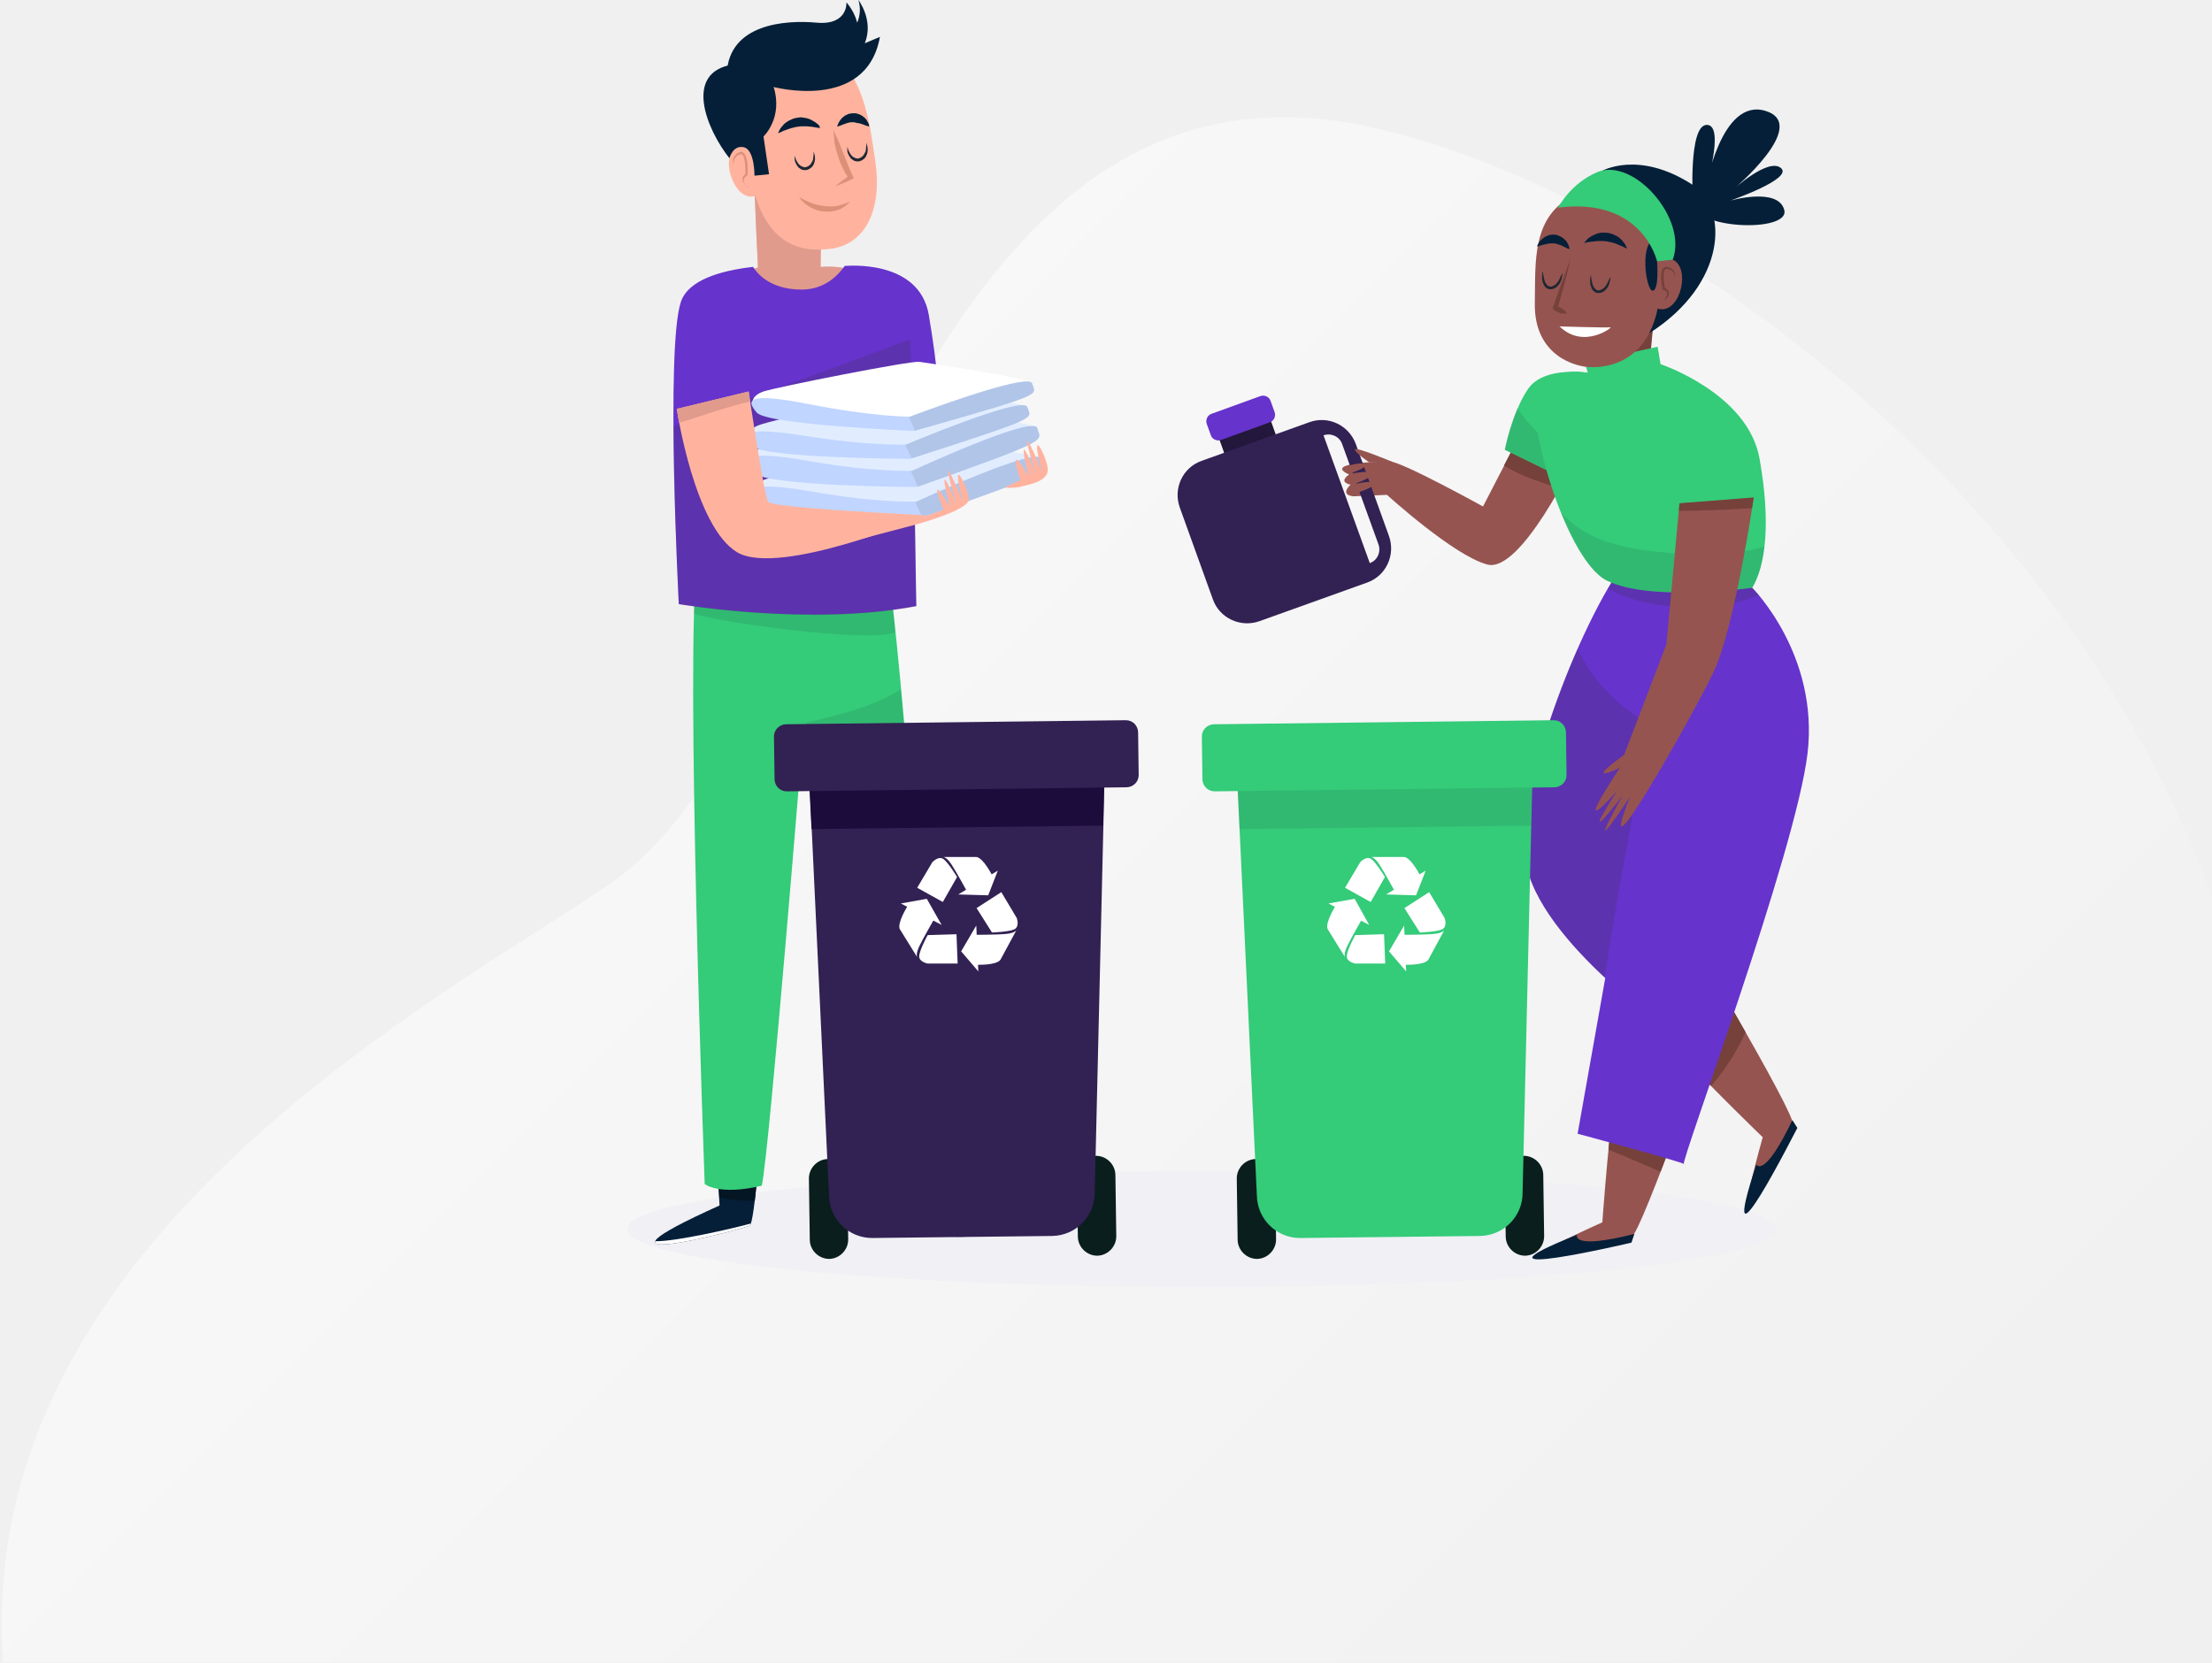
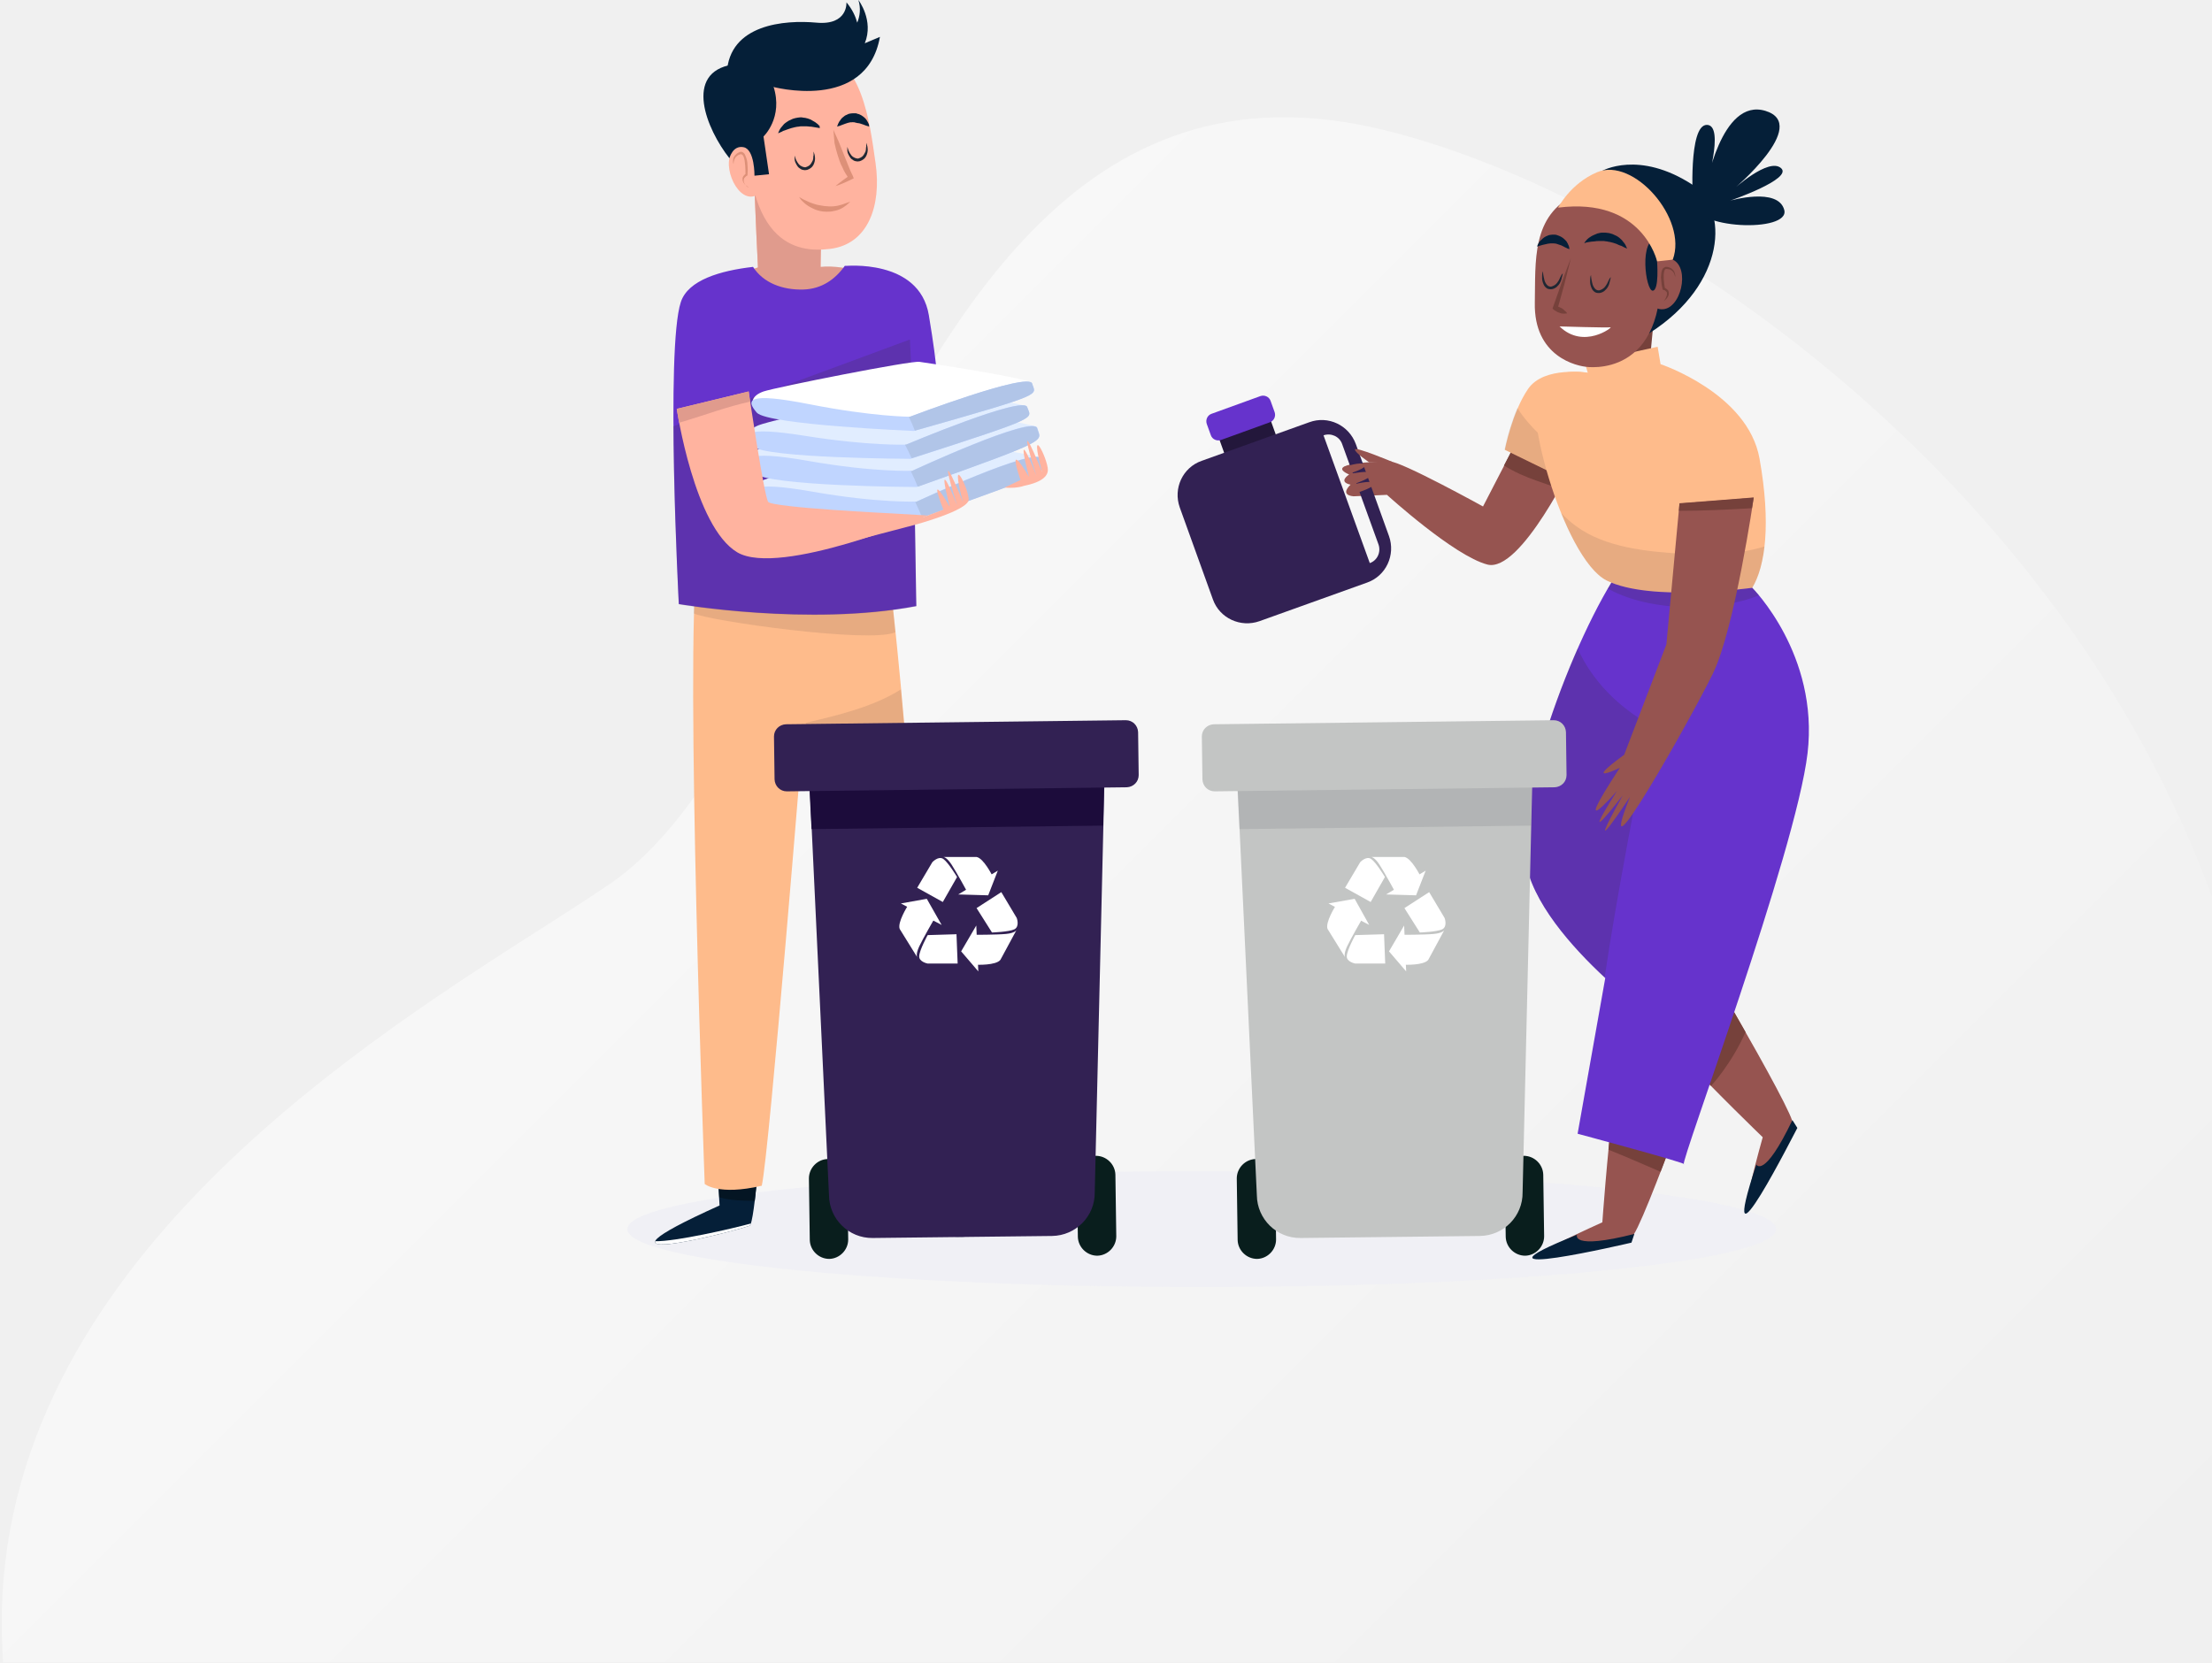
<svg xmlns="http://www.w3.org/2000/svg" width="878" height="660" viewBox="0 0 878 660" fill="none">
  <path opacity="0.5" fill-rule="evenodd" clip-rule="evenodd" d="M868.075 660H1.269C-9.706 512.198 136.012 419.063 215.18 368.462C225.465 361.889 234.626 356.033 242.175 350.869C275.263 328.232 299.799 278.801 325.894 226.228C373.97 129.372 427.337 21.855 549.226 51.591C656.389 77.802 817.447 189.332 878 356.181V633.297C874.996 642.129 871.691 651.031 868.075 660Z" fill="url(#paint0_linear)" />
  <path d="M477 465C351.079 465 249 475.297 249 488C249 500.703 351.079 511 477 511C602.921 511 705 500.703 705 488C705 475.297 602.921 465 477 465Z" fill="#F0F0F5" />
  <path d="M683.38 398.817C683.38 398.817 651.032 491.056 647.566 491.056C644.1 491.056 574.782 512.963 636.013 485.291C636.013 485.291 642.945 384.981 653.343 380.369C663.74 375.758 683.38 398.817 683.38 398.817Z" fill="#965450" />
  <path d="M659.119 465.229C669.632 437.903 683.381 398.817 683.381 398.817C683.381 398.817 663.74 375.758 653.343 380.369C646.642 383.367 641.328 426.489 638.439 456.466C645.371 459.234 652.187 462.231 659.119 465.229Z" fill="#76413B" />
  <path d="M625.962 490.249C625.962 490.249 623.305 496.36 648.721 489.903L647.566 493.362C647.566 493.362 575.938 510.196 625.962 490.249Z" fill="#051F38" />
  <path d="M663.74 359.731C663.74 359.731 713.764 443.784 711.569 446.436C709.374 449.087 681.647 516.191 699.669 451.509C699.669 451.509 627.117 381.753 630.236 370.8C633.471 359.962 663.74 359.731 663.74 359.731Z" fill="#965450" />
  <path d="M697.128 462.347C697.128 462.347 700.132 468.342 711.454 444.706L713.418 447.819C713.302 447.819 680.261 513.539 697.128 462.347Z" fill="#051F38" />
  <path d="M692.854 409.771C679.452 386.134 663.74 359.731 663.74 359.731C663.74 359.731 633.471 359.962 630.236 370.8C628.157 377.833 657.964 409.655 679.106 431.101C679.221 431.216 687.424 422.108 692.854 409.771Z" fill="#76413B" />
  <path d="M695.51 233.364C695.51 233.364 664.894 199.351 646.987 220.681C629.08 242.011 601.353 312.343 605.396 341.168C607.823 358.117 624.112 376.219 637.167 388.325L626.192 450.125C626.192 450.125 671.248 462.231 668.36 462.231C666.627 462.231 712.839 338.286 717.46 299.084C722.082 259.883 695.51 233.364 695.51 233.364Z" fill="#6633CC" />
  <path opacity="0.2" d="M672.059 240.974C680.608 240.858 689.966 239.705 698.168 236.362C696.551 234.402 695.511 233.364 695.511 233.364C695.511 233.364 664.896 199.351 646.989 220.681C644.216 224.025 641.212 228.406 638.208 233.71C648.26 239.244 660.968 241.204 672.059 240.974Z" fill="#352C38" />
  <path opacity="0.2" d="M626.193 257.461C613.485 286.401 602.741 322.374 605.398 341.053C607.708 357.886 623.883 375.873 636.937 387.979C641.559 356.618 649.992 313.035 655.076 287.9C642.483 280.752 632.085 270.49 626.193 257.461Z" fill="#352C38" />
  <path d="M607.131 165.337L588.646 201.08C588.646 201.08 556.298 183.209 551.676 183.209C547.055 183.209 525.105 183.785 535.502 188.397C535.502 188.397 530.881 191.279 536.08 192.432C536.08 192.432 531.459 196.468 537.235 197.044L550.521 196.468C550.521 196.468 577.093 220.681 590.379 224.139C603.665 227.598 625.038 182.632 625.038 182.632L607.131 165.337Z" fill="#965450" />
  <path d="M610.135 190.934C613.023 191.972 616.027 193.01 619.031 194.047C622.728 187.591 625.038 182.517 625.038 182.517L607.131 165.223L596.964 184.823C601.008 187.36 605.514 189.32 610.135 190.934Z" fill="#76413B" />
-   <path d="M630.236 148.043C630.236 148.043 612.907 145.161 606.552 154.385C600.198 163.608 597.31 178.597 597.31 178.597L622.149 190.704L630.236 148.043Z" fill="#34CB79" />
+   <path d="M630.236 148.043C630.236 148.043 612.907 145.161 606.552 154.385C600.198 163.608 597.31 178.597 597.31 178.597L622.149 190.704L630.236 148.043Z" fill="#FEBB8B" />
  <path opacity="0.1" d="M620.648 180.673C614.294 175.715 607.015 169.489 602.279 161.994C598.813 170.065 597.195 178.482 597.195 178.482L622.034 190.588L623.536 182.748C622.612 182.172 621.572 181.48 620.648 180.673Z" fill="#161826" />
  <path d="M508.699 178.943C509.392 180.788 508.353 182.863 506.504 183.555L492.872 188.513C491.023 189.205 488.944 188.167 488.25 186.322L482.821 171.218C482.127 169.373 483.167 167.298 485.016 166.606L498.648 161.648C500.497 160.957 502.576 161.994 503.269 163.839L508.699 178.943Z" fill="#23173B" />
  <path d="M519.674 167.644L476.928 182.979C469.419 185.63 465.607 193.932 468.264 201.426L481.434 237.976C484.091 245.47 492.409 249.275 499.919 246.623L542.665 231.289C550.174 228.637 553.987 220.335 551.33 212.841L538.159 176.291C535.387 168.797 527.184 164.877 519.674 167.644ZM547.171 216.185C548.21 219.182 546.708 222.526 543.705 223.564L525.335 172.832C528.339 171.795 531.69 173.294 532.729 176.291L547.171 216.185Z" fill="#322153" />
  <path d="M505.926 163.608C506.504 165.223 505.695 167.067 504.078 167.644L484.669 174.677C483.051 175.254 481.203 174.447 480.625 172.832L479.008 168.336C478.43 166.722 479.239 164.877 480.856 164.3L500.265 157.267C501.883 156.691 503.731 157.498 504.309 159.112L505.926 163.608Z" fill="#6633CC" />
  <path d="M533.191 185.515C533.191 185.515 540.47 182.979 541.741 184.477C542.896 185.861 535.618 187.936 535.964 188.052C536.195 188.167 543.82 186.438 544.513 188.052C545.207 189.666 536.426 192.548 536.426 192.548C536.426 192.548 544.744 190.242 545.322 191.972C545.9 193.701 536.657 196.238 536.657 196.238L536.195 192.433L535.618 188.052L533.191 185.515Z" fill="#965450" />
  <path d="M543.474 183.555C543.474 183.555 537.813 179.75 537.813 178.482C537.697 177.098 552.832 183.44 552.832 183.44L543.474 183.555Z" fill="#965450" />
  <path d="M655.075 145.161C653.92 147.236 659.581 98.926 659.581 98.926L633.356 116.567C633.356 116.567 635.666 147.467 632.778 147.582C631.623 147.582 627.117 149.312 622.149 151.156C623.305 156.921 625.615 158.189 627.579 163.724C642.252 163.609 658.195 163.263 667.206 149.888C662.007 148.159 656.577 142.278 655.075 145.161Z" fill="#76413B" />
-   <path d="M630.236 148.043L629.081 144.008L657.964 137.666L659.119 144.584C659.119 144.584 693.778 156.114 698.399 182.056C703.02 207.998 700.71 224.717 695.511 233.364C695.511 233.364 655.075 239.129 637.746 230.482C620.416 221.834 602.509 157.267 611.752 151.502C620.994 145.737 630.236 148.043 630.236 148.043Z" fill="#34CB79" />
+   <path d="M630.236 148.043L629.081 144.008L657.964 137.666L659.119 144.584C659.119 144.584 693.778 156.114 698.399 182.056C703.02 207.998 700.71 224.717 695.511 233.364C695.511 233.364 655.075 239.129 637.746 230.482C620.416 221.834 602.509 157.267 611.752 151.502C620.994 145.737 630.236 148.043 630.236 148.043Z" fill="#FEBB8B" />
  <path opacity="0.1" d="M668.015 219.874C654.151 219.067 637.168 217.453 625.615 208.921C623.42 207.307 621.456 205.577 619.608 203.617C624.807 216.415 631.276 227.253 637.746 230.482C655.076 239.129 695.511 233.364 695.511 233.364C697.822 229.559 699.555 224.14 700.363 216.992C689.966 220.105 679.106 220.566 668.015 219.874Z" fill="#161826" />
  <path d="M666.628 199.927L696.088 197.621C696.088 197.621 688.579 249.505 679.914 267.377C671.25 285.248 631.392 355.58 646.988 316.378C646.988 316.378 626.771 346.933 644.1 315.802C644.1 315.802 625.038 340.591 641.789 314.073C641.789 314.073 622.149 336.556 642.945 304.849C642.945 304.849 627.348 312.343 644.678 299.66L661.43 255.847L666.628 199.927Z" fill="#965450" />
  <path d="M695.395 201.772C695.858 199.12 696.089 197.506 696.089 197.506L666.628 199.812L666.397 202.81C675.986 202.81 685.691 202.349 695.395 201.772Z" fill="#76413B" />
  <path d="M635.782 67.911C635.782 67.911 650.455 59.379 671.943 73.445C686.153 82.784 685.46 112.647 654.729 132.247C618.222 155.538 635.782 67.911 635.782 67.911Z" fill="#051F38" />
  <path d="M656.116 83.822C656.116 83.822 639.595 71.024 625.5 77.25C607.709 85.321 609.557 104.114 609.21 120.141C608.748 141.471 625.616 145.507 630.699 145.737C638.208 146.198 668.824 144.354 656.116 83.822Z" fill="#965450" />
  <path d="M657.733 103.769C657.733 103.769 658.426 100.54 663.972 103.077C671.019 106.42 667.207 123.254 659.35 122.793C651.379 122.447 657.733 103.769 657.733 103.769Z" fill="#965450" />
  <path d="M657.732 103.769C657.732 103.769 658.657 115.298 655.999 115.414C653.227 115.529 650.338 94.545 657.963 94.545C665.588 94.775 657.732 103.769 657.732 103.769Z" fill="#051F38" />
-   <path d="M657.733 103.769C657.733 103.769 652.072 78.172 618.453 82.438C618.453 82.438 623.305 72.869 633.934 68.372C648.375 62.261 669.979 86.82 663.971 103.077C663.971 103.077 661.199 103.423 657.733 103.769Z" fill="#34CB79" />
+   <path d="M657.733 103.769C657.733 103.769 652.072 78.172 618.453 82.438C618.453 82.438 623.305 72.869 633.934 68.372C648.375 62.261 669.979 86.82 663.971 103.077C663.971 103.077 661.199 103.423 657.733 103.769Z" fill="#FEBB8B" />
  <path d="M671.943 80.132C671.943 80.132 670.094 49.578 677.488 49.578C684.882 49.578 676.91 75.29 676.91 75.29C676.91 75.29 683.034 38.51 700.825 44.044C718.617 49.578 687.886 75.29 687.886 75.29C687.886 75.29 701.98 62.377 706.948 66.758C711.8 71.024 686.73 79.671 686.73 79.671C686.73 79.671 705.793 74.137 708.219 83.361C710.645 92.469 671.365 91.201 671.943 80.132Z" fill="#051F38" />
  <path d="M610.134 97.889C610.134 97.889 610.134 97.658 610.365 97.197C610.596 96.736 610.827 96.159 611.405 95.583C611.983 95.006 612.676 94.315 613.6 93.853C613.831 93.738 614.062 93.623 614.409 93.507C614.64 93.392 614.987 93.277 615.218 93.277C615.564 93.277 615.795 93.162 616.142 93.162H617.066C617.644 93.162 618.221 93.392 618.799 93.623C619.377 93.853 619.839 94.084 620.301 94.43C620.763 94.776 621.11 95.122 621.456 95.468C621.803 95.814 622.034 96.159 622.149 96.505C622.265 96.621 622.38 96.851 622.38 96.966C622.496 97.082 622.496 97.312 622.611 97.428C622.727 97.774 622.843 98.004 622.843 98.235C622.958 98.696 622.958 98.927 622.958 98.927C622.958 98.927 622.727 98.811 622.265 98.696C622.034 98.581 621.803 98.465 621.572 98.35C621.341 98.235 620.994 98.12 620.647 97.889C620.301 97.774 620.07 97.543 619.723 97.428C619.377 97.312 619.03 97.197 618.683 97.082C618.337 96.966 617.99 96.851 617.644 96.736C617.297 96.736 616.951 96.621 616.604 96.621H616.142C616.026 96.621 615.795 96.621 615.564 96.621C615.218 96.621 614.871 96.736 614.524 96.736C614.178 96.851 613.831 96.851 613.485 96.966C613.138 97.082 612.791 97.082 612.445 97.197C611.752 97.428 611.174 97.543 610.827 97.658C610.481 97.889 610.134 97.889 610.134 97.889Z" fill="#051F38" />
  <path d="M619.03 129.595C619.03 129.595 637.977 130.172 639.247 129.941C640.403 129.711 628.619 138.935 619.03 129.595Z" fill="white" />
  <path d="M620.301 108.496C620.301 108.496 620.301 108.726 620.185 109.188C620.07 109.649 619.954 110.225 619.723 111.032C619.608 111.378 619.492 111.839 619.261 112.185C619.145 112.416 619.03 112.647 618.914 112.762C618.799 112.992 618.568 113.223 618.452 113.338C618.106 113.684 617.759 114.145 617.181 114.376C617.066 114.491 616.95 114.491 616.719 114.607L616.373 114.722C616.142 114.837 615.795 114.837 615.449 114.837C614.871 114.837 614.178 114.722 613.716 114.261C613.253 113.915 612.907 113.454 612.676 112.877C612.445 112.416 612.329 111.955 612.214 111.494C612.098 111.032 612.098 110.571 612.098 110.225C612.098 109.418 612.098 108.842 612.214 108.381C612.329 107.919 612.445 107.689 612.445 107.689C612.445 107.689 612.445 108.726 612.791 110.225C612.907 110.917 613.138 111.839 613.6 112.531C613.831 112.877 614.062 113.223 614.409 113.454C614.755 113.684 615.102 113.8 615.449 113.8C615.68 113.8 615.795 113.8 616.026 113.684L616.373 113.569C616.373 113.569 616.488 113.454 616.604 113.454C616.95 113.338 617.297 112.992 617.644 112.762C617.99 112.416 618.221 112.07 618.452 111.724C618.683 111.378 618.914 111.032 619.03 110.686C619.377 109.995 619.608 109.418 619.839 109.072C620.185 108.726 620.301 108.496 620.301 108.496Z" fill="#1F2733" />
  <path d="M639.363 109.995C639.363 109.995 639.363 110.225 639.248 110.686C639.132 111.148 639.017 111.724 638.786 112.531C638.67 112.877 638.555 113.338 638.323 113.684C638.208 113.915 638.092 114.145 637.977 114.261C637.861 114.491 637.63 114.722 637.515 114.837C637.168 115.183 636.822 115.644 636.244 115.875C636.128 115.99 636.013 115.99 635.782 116.106L635.435 116.221C635.204 116.336 634.858 116.336 634.511 116.336C633.933 116.336 633.24 116.221 632.778 115.76C632.316 115.414 631.969 114.953 631.738 114.376C631.507 113.915 631.392 113.454 631.276 112.992C631.161 112.531 631.161 112.07 631.161 111.724C631.161 110.917 631.161 110.341 631.276 109.879C631.392 109.418 631.507 109.188 631.507 109.188C631.507 109.188 631.507 110.225 631.854 111.724C631.969 112.416 632.2 113.338 632.663 114.03C632.894 114.376 633.125 114.722 633.471 114.953C633.818 115.183 634.164 115.298 634.511 115.298C634.742 115.298 634.858 115.298 635.089 115.183L635.435 115.068C635.435 115.068 635.551 114.953 635.666 114.953C636.013 114.837 636.359 114.491 636.706 114.261C637.053 113.915 637.284 113.569 637.515 113.223C637.746 112.877 637.977 112.531 638.092 112.185C638.439 111.494 638.67 110.917 638.901 110.571C639.248 110.225 639.363 109.995 639.363 109.995Z" fill="#1F2733" />
  <path d="M660.39 119.565C660.736 119.103 660.967 118.757 661.198 118.296C661.429 117.835 661.545 117.374 661.66 116.913C661.66 116.682 661.66 116.451 661.66 116.221C661.66 116.106 661.545 115.99 661.545 115.99C661.545 115.875 661.429 115.76 661.314 115.76C661.198 115.644 661.198 115.644 661.083 115.529L660.852 115.298C660.736 115.183 660.621 115.183 660.505 115.183L660.159 115.068L659.927 114.953V114.722C659.581 113.454 659.465 112.301 659.35 111.032C659.234 110.456 659.234 109.764 659.35 109.188C659.35 108.496 659.465 107.919 659.696 107.228C659.812 106.882 660.043 106.536 660.39 106.305C660.736 106.075 661.198 105.844 661.545 105.959C662.007 105.959 662.238 106.075 662.585 106.19C662.931 106.305 663.278 106.421 663.509 106.651C663.74 106.882 664.087 107.112 664.202 107.343C664.433 107.574 664.549 107.919 664.664 108.15C664.895 108.726 665.011 109.418 664.895 109.995C664.78 109.418 664.664 108.842 664.318 108.265C664.202 108.035 663.971 107.804 663.74 107.573C663.509 107.343 663.278 107.228 663.047 107.112C662.816 106.997 662.585 106.882 662.238 106.882C662.007 106.882 661.66 106.766 661.429 106.766C660.967 106.766 660.736 107.112 660.621 107.573C660.274 108.611 660.39 109.764 660.39 110.917C660.505 112.07 660.621 113.338 660.852 114.491L660.621 114.146L660.967 114.376C661.083 114.491 661.198 114.491 661.314 114.607L661.66 114.837C661.776 114.953 661.891 115.068 662.007 115.183C662.123 115.299 662.238 115.414 662.238 115.644C662.354 115.76 662.354 115.99 662.354 116.106C662.469 116.451 662.354 116.682 662.354 117.028C662.238 117.604 661.891 118.066 661.545 118.527C661.198 118.873 660.736 119.334 660.39 119.565Z" fill="#76413B" />
  <path d="M622.034 124.407C621.456 124.522 620.994 124.522 620.532 124.522C620.07 124.522 619.608 124.407 619.261 124.292C618.799 124.176 618.452 123.946 618.106 123.831C617.875 123.715 617.759 123.6 617.528 123.485C617.297 123.369 617.182 123.254 616.951 123.139L616.257 122.562L616.373 122.101C617.528 118.757 618.683 115.529 619.839 112.301C620.994 109.072 622.265 105.729 623.536 102.5C622.727 105.844 621.803 109.303 620.994 112.647C620.07 115.99 619.146 119.334 618.221 122.678L617.759 121.64C617.99 121.64 618.221 121.755 618.452 121.755C618.683 121.755 618.915 121.87 619.03 121.986C619.377 122.101 619.839 122.332 620.185 122.562C620.532 122.793 620.879 123.139 621.225 123.485C621.456 123.6 621.803 123.946 622.034 124.407Z" fill="#76413B" />
  <path d="M628.85 96.505C628.85 96.505 628.966 96.159 629.312 95.813C629.543 95.582 629.659 95.352 630.005 95.006C630.352 94.775 630.583 94.429 631.045 94.199C631.392 93.968 631.854 93.622 632.431 93.392C632.894 93.161 633.471 92.93 634.049 92.7C634.627 92.585 635.32 92.354 636.013 92.354C636.36 92.354 636.706 92.354 637.053 92.354L638.092 92.469C638.786 92.469 639.479 92.815 640.056 92.93C640.634 93.161 641.212 93.507 641.789 93.738C642.367 94.084 642.829 94.429 643.176 94.775C643.638 95.121 643.984 95.582 644.216 95.928C644.562 96.274 644.793 96.62 645.024 96.966C645.255 97.312 645.371 97.658 645.486 97.888C645.717 98.35 645.833 98.695 645.833 98.695C645.833 98.695 645.486 98.58 645.024 98.35C644.793 98.234 644.447 98.119 644.1 97.888C643.753 97.658 643.407 97.543 642.945 97.427C642.598 97.312 642.136 97.081 641.674 96.851C641.212 96.735 640.75 96.505 640.288 96.389C639.825 96.274 639.363 96.159 638.901 96.044C638.439 96.044 637.977 95.813 637.399 95.813L636.706 95.698H636.013C635.551 95.698 634.973 95.698 634.511 95.698C634.049 95.698 633.587 95.698 633.125 95.813C632.663 95.813 632.2 95.928 631.738 95.928C630.93 96.044 630.121 96.159 629.659 96.274C629.197 96.505 628.85 96.505 628.85 96.505Z" fill="#051F38" />
  <path d="M612.907 490.825C612.907 494.976 609.557 498.435 605.398 498.55C601.239 498.55 597.773 495.207 597.657 491.056L597.311 466.613C597.311 462.462 600.661 459.003 604.82 458.888C608.979 458.888 612.445 462.231 612.56 466.382L612.907 490.825Z" fill="#091E1D" />
  <path d="M506.504 492.095C506.504 496.245 503.154 499.704 498.995 499.82C494.836 499.82 491.37 496.476 491.254 492.325L490.908 467.882C490.908 463.731 494.258 460.272 498.417 460.157C502.576 460.157 506.042 463.501 506.158 467.651L506.504 492.095Z" fill="#091E1D" />
-   <path d="M604.358 473.415C604.473 482.87 596.848 490.595 587.375 490.71L516.209 491.517C506.735 491.633 498.995 484.023 498.879 474.568L491.254 312.92C491.139 303.466 498.764 295.741 508.237 295.625L590.841 294.588C600.314 294.472 608.055 302.082 608.17 311.536L604.358 473.415Z" fill="#34CB79" />
+   <path d="M604.358 473.415C604.473 482.87 596.848 490.595 587.375 490.71L516.209 491.517C506.735 491.633 498.995 484.023 498.879 474.568L491.254 312.92C491.139 303.466 498.764 295.741 508.237 295.625L590.841 294.588C600.314 294.472 608.055 302.082 608.17 311.536L604.358 473.415Z" fill="#C3C5C4" />
  <path opacity="0.1" d="M607.708 327.793L608.055 311.767C607.939 302.313 600.199 294.703 590.725 294.818L508.121 295.856C498.648 295.971 491.023 303.696 491.139 313.151L491.947 329.177L607.708 327.793Z" fill="#161826" />
-   <path d="M621.803 307.732C621.803 310.383 619.723 312.459 617.066 312.574L482.127 314.188C479.47 314.188 477.391 312.113 477.275 309.461L477.044 292.397C477.044 289.745 479.123 287.67 481.781 287.554L616.719 285.94C619.377 285.94 621.456 288.016 621.572 290.667L621.803 307.732Z" fill="#34CB79" />
+   <path d="M621.803 307.732C621.803 310.383 619.723 312.459 617.066 312.574L482.127 314.188C479.47 314.188 477.391 312.113 477.275 309.461L477.044 292.397C477.044 289.745 479.123 287.67 481.781 287.554L616.719 285.94C619.377 285.94 621.456 288.016 621.572 290.667L621.803 307.732Z" fill="#C3C5C4" />
  <path d="M550.174 355.119L565.886 345.665L562.074 355.465L550.174 355.119Z" fill="white" />
  <path d="M544.283 340.246C544.283 340.246 545.554 340.246 547.518 343.243C549.482 346.241 553.872 354.312 553.872 354.312L561.843 350.738L563.692 347.625C563.692 347.625 560.226 340.707 557.453 340.246H544.283Z" fill="white" />
  <path d="M539.892 342.321C539.892 342.321 542.318 339.669 544.282 341.053C546.246 342.437 549.712 348.202 549.712 348.202L544.051 358.117L533.885 352.468L539.892 342.321Z" fill="white" />
  <path d="M557.338 367.456L558.146 385.673L551.33 377.718L557.338 367.456Z" fill="white" />
  <path d="M573.281 369.301C573.281 369.301 572.703 370.454 569.121 370.8C565.54 371.146 556.298 371.146 556.298 371.146L555.604 379.908L557.453 383.021C557.453 383.021 565.193 383.367 566.926 381.061L573.281 369.301Z" fill="white" />
  <path d="M573.396 364.458C573.396 364.458 574.667 367.802 572.472 368.955C570.392 369.993 563.576 370.223 563.576 370.223L557.453 360.538L567.273 354.197L573.396 364.458Z" fill="white" />
  <path d="M543.472 367.226L527.298 358.693L537.696 356.849L543.472 367.226Z" fill="white" />
  <path d="M533.885 380.024C533.885 380.024 533.192 378.986 534.694 375.758C536.195 372.529 540.817 364.574 540.817 364.574L533.654 359.616L530.072 359.731C530.072 359.731 525.913 366.303 526.953 368.84L533.885 380.024Z" fill="white" />
  <path d="M537.928 382.56C537.928 382.56 534.347 381.868 534.578 379.562C534.694 377.141 537.928 371.261 537.928 371.261L549.366 370.915L549.828 382.56H537.928Z" fill="white" />
  <path d="M302.247 445.167C302.247 445.167 299.706 485.868 297.511 486.675C289.077 489.557 225.42 505.699 285.611 478.604L283.994 448.972L302.247 445.167Z" fill="#051F38" />
  <path d="M299.59 476.759C301.092 464.422 302.247 445.167 302.247 445.167L283.994 448.972L285.496 475.376C290.001 476.644 295.2 476.759 299.59 476.759Z" fill="#041523" />
  <path d="M260.079 492.786C258.231 497.282 291.503 488.75 297.511 486.675C297.626 486.56 297.857 486.329 298.088 485.752C290.579 487.828 267.82 493.016 260.079 492.786Z" fill="white" />
  <path d="M341.181 442.977C341.181 442.977 344.532 483.677 346.842 484.369C355.391 487.136 419.279 502.01 358.511 476.067L359.55 446.436L341.181 442.977Z" fill="#051F38" />
  <path d="M344.532 474.453C342.799 462.232 341.181 442.977 341.181 442.977L359.55 446.436L358.626 472.839C354.12 474.223 348.922 474.338 344.532 474.453Z" fill="#041523" />
  <path d="M384.389 489.788C386.353 494.284 352.85 486.329 346.842 484.369C346.611 484.369 346.496 484.023 346.265 483.446C353.774 485.522 376.649 490.249 384.389 489.788Z" fill="white" />
-   <path d="M352.387 223.218C352.387 223.218 369.023 357.31 365.673 465.806C365.673 465.806 345.802 471.34 340.603 467.305C336.097 441.593 336.675 391.554 329.974 354.427C323.62 319.377 321.079 290.667 321.079 290.667L318.999 288.361C318.999 288.361 305.366 457.85 302.363 470.764C285.149 474.799 279.719 470.072 279.719 470.072C279.719 470.072 271.863 258.038 276.715 223.794C282.954 179.059 352.387 223.218 352.387 223.218Z" fill="#34CB79" />
+   <path d="M352.387 223.218C352.387 223.218 369.023 357.31 365.673 465.806C365.673 465.806 345.802 471.34 340.603 467.305C336.097 441.593 336.675 391.554 329.974 354.427C323.62 319.377 321.079 290.667 321.079 290.667L318.999 288.361C318.999 288.361 305.366 457.85 302.363 470.764C285.149 474.799 279.719 470.072 279.719 470.072C279.719 470.072 271.863 258.038 276.715 223.794C282.954 179.059 352.387 223.218 352.387 223.218Z" fill="#FEBB8B" />
  <path opacity="0.1" d="M355.39 251.004C353.657 233.709 352.27 223.333 352.27 223.333C352.27 223.333 282.953 179.173 276.598 223.909C276.021 228.06 275.674 234.862 275.328 243.51C280.526 246.392 345.454 255.616 355.39 251.004Z" fill="#161826" />
  <path opacity="0.1" d="M319.808 286.978C320.616 296.086 324.775 325.488 329.974 354.427C336.675 391.669 336.097 441.593 340.603 467.305C345.802 471.34 365.673 465.806 365.673 465.806C367.637 399.048 362.207 322.605 357.586 273.719C346.611 280.636 332.631 283.98 319.808 286.978Z" fill="#161826" />
  <path d="M325.7 105.959C325.815 91.893 326.855 73.33 326.855 73.33L299.128 65.72C299.128 65.72 300.052 90.855 300.861 106.19C288.268 110.456 273.942 118.527 273.942 118.527L326.277 131.786L344.878 113.8C344.878 113.8 335.52 109.072 325.7 105.959Z" fill="#FFB39F" />
  <path d="M325.7 105.959C325.815 91.893 326.855 73.33 326.855 73.33L299.128 65.72C299.128 65.72 300.052 90.855 300.861 106.19C288.268 110.456 273.942 118.527 273.942 118.527L326.277 131.786L351.001 110.571C351.001 110.571 335.635 104.806 325.7 105.959Z" fill="#E09B8D" />
  <path d="M296.702 39.086C296.702 39.086 303.98 15.565 323.158 19.255C342.336 22.944 345.109 47.964 347.535 64.798C349.961 81.747 344.531 96.966 329.512 98.811C316.457 100.425 293.698 97.888 296.702 39.086Z" fill="#FFB39F" />
  <path d="M297.626 58.802C297.626 58.802 296.471 55.689 291.734 59.148C285.726 63.529 291.849 79.671 299.128 77.942C306.406 76.212 297.626 58.802 297.626 58.802Z" fill="#FFB39F" />
  <path d="M290.925 25.596C291.387 25.481 300.399 24.789 294.391 25.366C299.936 31.361 299.359 32.86 306.984 34.244C311.027 46.696 303.056 54.19 303.056 54.19L305.251 69.179L299.474 69.756C299.474 69.756 299.59 59.379 295.2 58.456C290.81 57.534 289.539 62.838 289.539 62.838C280.412 51.308 271.169 28.709 290.925 25.596Z" fill="#051F38" />
  <path d="M343.26 17.18C346.957 8.071 340.719 0 340.719 0C341.758 3.344 341.296 6.457 340.256 8.993C339.563 6.457 338.292 3.69 335.982 0.922C335.982 0.922 336.675 10.146 324.082 8.993C311.489 7.84 289.423 9.57 288.499 29.055C287.459 48.541 306.291 34.359 306.291 34.359C306.291 34.359 343.838 44.851 349.268 14.643L343.26 17.18Z" fill="#051F38" />
  <path d="M325.469 50.848C325.469 50.848 325.122 50.848 324.66 50.732C324.082 50.617 323.389 50.502 322.581 50.386C322.118 50.271 321.772 50.271 321.31 50.271C320.848 50.156 320.386 50.156 319.923 50.156C319.461 50.156 318.999 50.156 318.421 50.156C318.19 50.156 317.959 50.156 317.728 50.156L317.035 50.271C316.573 50.271 316.111 50.386 315.533 50.502C315.071 50.617 314.609 50.732 314.147 50.848C313.685 50.963 313.223 51.194 312.761 51.309C312.298 51.424 311.952 51.655 311.49 51.77C311.143 51.885 310.681 52.001 310.45 52.231C310.103 52.346 309.872 52.462 309.641 52.577C309.179 52.808 308.833 52.923 308.833 52.923C308.833 52.923 308.948 52.577 309.179 52.116C309.295 51.885 309.41 51.539 309.641 51.194C309.872 50.848 310.103 50.502 310.45 50.156C310.797 49.81 311.028 49.349 311.49 49.003C311.952 48.657 312.414 48.311 312.992 47.965C313.569 47.734 314.147 47.389 314.725 47.158C315.418 46.927 315.995 46.812 316.689 46.697L317.728 46.581C318.075 46.581 318.422 46.581 318.768 46.697C319.115 46.697 319.461 46.812 319.692 46.812C320.039 46.927 320.27 46.927 320.617 47.043C321.194 47.273 321.772 47.389 322.234 47.734C322.696 47.965 323.158 48.311 323.62 48.542C323.967 48.772 324.314 49.118 324.66 49.349C324.891 49.579 325.122 49.925 325.353 50.041C325.238 50.502 325.469 50.848 325.469 50.848Z" fill="#051F38" />
  <path d="M344.993 50.27C344.993 50.27 344.762 50.155 344.3 50.039C343.838 49.924 343.26 49.694 342.682 49.463C342.336 49.348 341.989 49.233 341.643 49.117C341.296 49.002 340.949 48.886 340.603 48.886C340.256 48.886 339.91 48.771 339.563 48.656C339.448 48.656 339.216 48.656 339.101 48.541H338.639C338.292 48.425 337.946 48.656 337.599 48.541C337.252 48.656 336.906 48.656 336.559 48.771C336.213 48.887 335.866 49.002 335.52 49.117C335.173 49.233 334.826 49.348 334.595 49.463C334.249 49.578 333.902 49.694 333.671 49.809C333.44 49.924 333.209 50.039 332.978 50.039C332.516 50.155 332.285 50.27 332.285 50.27C332.285 50.27 332.285 50.039 332.516 49.578C332.631 49.348 332.631 49.117 332.862 48.771C332.978 48.425 333.209 48.195 333.44 47.849C333.671 47.503 333.902 47.157 334.249 46.811C334.595 46.465 335.057 46.235 335.404 45.889C335.866 45.658 336.444 45.428 336.906 45.197C337.484 45.082 338.061 44.966 338.639 44.966C338.985 44.966 339.216 44.966 339.563 44.966C339.91 44.966 340.141 45.082 340.372 45.197C340.603 45.197 340.949 45.312 341.18 45.428C341.412 45.543 341.643 45.658 341.874 45.773C342.798 46.35 343.491 46.926 343.953 47.618C344.415 48.31 344.646 48.887 344.877 49.348C344.993 50.039 344.993 50.27 344.993 50.27Z" fill="#051F38" />
  <path d="M330.783 51.538C331.476 53.037 332.17 54.651 332.863 56.15C333.209 56.957 333.44 57.649 333.787 58.456L334.711 60.762L335.635 63.068C335.982 63.875 336.213 64.567 336.56 65.374L337.022 66.527C337.137 66.873 337.368 67.334 337.484 67.68C337.831 68.372 338.177 69.064 338.524 69.871L338.87 70.793L338.177 71.139C337.137 71.6 336.098 72.177 334.942 72.638C333.903 73.099 332.747 73.56 331.592 73.906C332.516 73.099 333.44 72.407 334.365 71.716C335.289 71.024 336.329 70.332 337.253 69.64L336.906 70.909C336.444 70.217 335.982 69.41 335.52 68.718C335.058 68.026 334.711 67.219 334.365 66.412L333.787 65.259L333.325 64.106C333.094 63.299 332.747 62.492 332.516 61.685L331.823 59.263C331.592 58.456 331.476 57.649 331.245 56.842C331.13 54.997 330.899 53.268 330.783 51.538Z" fill="#DD9078" />
  <path d="M297.279 74.598C296.817 74.368 296.355 74.022 296.009 73.56C295.662 73.215 295.2 72.753 294.969 72.177C294.853 71.946 294.738 71.6 294.738 71.254C294.738 71.139 294.738 70.909 294.738 70.793C294.738 70.678 294.853 70.447 294.853 70.332C294.969 69.986 295.2 69.756 295.431 69.525C295.546 69.41 295.662 69.294 295.777 69.179L296.124 68.948L295.893 69.294C295.893 68.026 295.893 66.758 295.777 65.605C295.662 64.337 295.546 63.068 295.084 62.031C294.969 61.8 294.853 61.569 294.622 61.454C294.507 61.339 294.276 61.224 294.045 61.224C293.929 61.224 293.813 61.224 293.698 61.339C293.582 61.339 293.351 61.454 293.236 61.454C293.005 61.569 292.774 61.685 292.543 61.915C292.312 62.146 292.08 62.261 291.965 62.492C291.849 62.722 291.618 62.953 291.503 63.299C291.272 63.875 291.156 64.452 291.156 65.144C290.925 64.567 290.925 63.875 291.041 63.184C291.041 62.838 291.156 62.492 291.387 62.261C291.503 61.915 291.734 61.685 291.965 61.454L292.312 61.108L292.774 60.762C292.889 60.647 293.12 60.647 293.236 60.532C293.351 60.416 293.582 60.416 293.813 60.301C294.276 60.186 294.738 60.301 295.084 60.647C295.431 60.878 295.662 61.224 295.777 61.569C296.124 62.261 296.24 62.838 296.471 63.529C296.586 64.221 296.702 64.798 296.702 65.49C296.817 66.758 296.817 68.026 296.702 69.41V69.64L296.471 69.756C296.24 69.871 296.009 69.986 295.893 70.217C295.777 70.332 295.546 70.563 295.431 70.678C295.315 70.793 295.315 70.909 295.315 71.024C295.315 71.139 295.2 71.254 295.2 71.37C295.2 71.6 295.2 71.831 295.2 72.061C295.315 72.523 295.546 72.984 295.893 73.445C296.586 73.906 296.933 74.252 297.279 74.598Z" fill="#DD9078" />
  <path d="M315.417 61.8C315.417 61.8 315.533 62.031 315.649 62.492C315.764 62.722 315.764 62.953 315.88 63.184C315.995 63.414 316.111 63.76 316.342 64.106C316.457 64.452 316.804 64.682 316.919 65.028C317.035 65.144 317.15 65.259 317.381 65.49C317.497 65.605 317.613 65.72 317.844 65.835C318.19 66.066 318.537 66.181 318.883 66.297C319.114 66.297 319.23 66.412 319.461 66.412C319.692 66.412 319.808 66.412 320.039 66.297L320.616 66.066L321.194 65.72C321.541 65.49 321.772 65.144 322.003 64.798C322.234 64.452 322.349 64.106 322.58 63.76C322.696 63.414 322.811 63.068 322.811 62.607C322.811 62.261 322.811 61.915 322.927 61.685C322.927 61.339 322.927 61.108 322.927 60.878C322.927 60.416 322.927 60.186 322.927 60.186C322.927 60.186 323.042 60.416 323.158 60.878C323.274 61.108 323.274 61.339 323.389 61.685C323.389 62.031 323.505 62.376 323.505 62.722C323.505 63.068 323.505 63.529 323.389 63.991C323.274 64.452 323.158 64.913 322.927 65.374C322.696 65.835 322.349 66.297 321.887 66.642L321.194 67.104C320.963 67.219 320.616 67.334 320.385 67.45C320.154 67.45 319.808 67.565 319.461 67.565C319.23 67.565 318.883 67.45 318.652 67.45C318.075 67.334 317.613 66.988 317.15 66.642C316.688 66.297 316.457 65.835 316.226 65.49C315.995 65.028 315.764 64.682 315.649 64.337C315.533 63.991 315.417 63.645 315.417 63.299C315.417 62.953 315.417 62.722 315.417 62.492C315.417 62.031 315.417 61.8 315.417 61.8Z" fill="#1F2733" />
  <path d="M336.329 58.341C336.329 58.341 336.444 58.572 336.56 59.033C336.675 59.263 336.675 59.494 336.791 59.725C336.906 59.955 337.022 60.301 337.253 60.647C337.368 60.993 337.715 61.224 337.831 61.569C337.946 61.685 338.062 61.8 338.293 62.031C338.408 62.146 338.524 62.261 338.755 62.377C339.101 62.607 339.448 62.722 339.795 62.838C340.026 62.838 340.141 62.953 340.372 62.953C340.603 62.953 340.719 62.953 340.95 62.838L341.527 62.607L342.105 62.261C342.452 62.031 342.683 61.685 342.914 61.339C343.145 60.993 343.26 60.647 343.491 60.301C343.607 59.955 343.723 59.609 343.723 59.148C343.723 58.802 343.723 58.456 343.838 58.226C343.838 57.88 343.838 57.649 343.838 57.419C343.838 56.957 343.838 56.727 343.838 56.727C343.838 56.727 343.954 56.957 344.069 57.419C344.185 57.649 344.185 57.88 344.3 58.226C344.3 58.572 344.416 58.917 344.416 59.263C344.416 59.609 344.416 60.071 344.3 60.532C344.185 60.993 344.069 61.454 343.838 61.915C343.607 62.377 343.26 62.838 342.798 63.184L342.105 63.645C341.874 63.76 341.527 63.875 341.296 63.991C341.065 63.991 340.719 64.106 340.372 64.106C340.141 64.106 339.795 63.991 339.563 63.991C338.986 63.875 338.524 63.529 338.062 63.184C337.599 62.838 337.368 62.377 337.137 62.031C336.906 61.569 336.675 61.224 336.56 60.878C336.444 60.532 336.329 60.186 336.329 59.84C336.329 59.494 336.329 59.263 336.329 59.033C336.329 58.572 336.329 58.341 336.329 58.341Z" fill="#1F2733" />
-   <path d="M317.237 78.103C317.237 78.103 317.121 78.103 317.237 78.219C317.352 78.334 317.583 78.449 317.815 78.565C318.277 78.91 319.085 79.256 320.01 79.718C320.934 80.179 322.089 80.64 323.244 80.986C323.822 81.216 324.515 81.332 325.093 81.447C325.671 81.562 326.364 81.678 327.057 81.793C328.328 81.908 329.599 82.023 330.869 81.908C332.14 81.793 333.18 81.562 334.22 81.216C335.144 80.871 335.953 80.64 336.53 80.409C337.108 80.179 337.455 80.064 337.455 80.064C337.455 80.064 337.224 80.409 336.761 80.755C336.299 81.216 335.606 81.793 334.682 82.369C333.758 82.946 332.487 83.522 331.1 83.753C329.714 84.099 328.212 84.099 326.71 83.984C326.017 83.868 325.208 83.753 324.515 83.522C323.822 83.292 323.129 83.061 322.551 82.715C321.28 82.139 320.241 81.447 319.432 80.755C318.623 80.064 317.93 79.372 317.583 78.795C317.352 78.565 317.237 78.334 317.237 78.103C317.121 78.103 317.121 78.219 317.237 78.103Z" fill="#DD9078" />
+   <path d="M317.237 78.103C317.237 78.103 317.121 78.103 317.237 78.219C317.352 78.334 317.583 78.449 317.815 78.565C318.277 78.91 319.085 79.256 320.01 79.718C320.934 80.179 322.089 80.64 323.244 80.986C323.822 81.216 324.515 81.332 325.093 81.447C325.671 81.562 326.364 81.678 327.057 81.793C328.328 81.908 329.599 82.023 330.869 81.908C332.14 81.793 333.18 81.562 334.22 81.216C335.144 80.871 335.953 80.64 336.53 80.409C337.108 80.179 337.455 80.064 337.455 80.064C337.455 80.064 337.224 80.409 336.761 80.755C336.299 81.216 335.606 81.793 334.682 82.369C333.758 82.946 332.487 83.522 331.1 83.753C329.714 84.099 328.212 84.099 326.71 83.984C326.017 83.868 325.208 83.753 324.515 83.522C323.822 83.292 323.129 83.061 322.551 82.715C321.28 82.139 320.241 81.447 319.432 80.755C318.623 80.064 317.93 79.372 317.583 78.795C317.352 78.565 317.237 78.334 317.237 78.103C317.121 78.219 317.121 78.103 317.237 78.103Z" fill="#DD9078" />
  <path d="M335.289 105.613C335.289 105.613 364.865 102.5 368.677 125.099C372.49 147.813 372.143 153.923 372.143 153.923L343.261 149.657L335.289 105.613Z" fill="#6633CC" />
  <path d="M360.242 123.83C358.509 109.417 343.837 106.304 335.288 105.612C331.475 110.916 326.161 114.721 318.883 114.952C310.564 115.182 302.939 112.3 298.896 105.958C285.957 107.457 273.133 111.147 270.244 119.909C264.121 138.357 269.436 239.82 269.436 239.82C269.436 239.82 321.193 248.698 363.708 240.627C363.593 240.742 362.553 143.084 360.242 123.83Z" fill="#6633CC" />
  <path opacity="0.2" d="M267.242 169.258C267.473 202.695 269.437 239.936 269.437 239.936C269.437 239.936 321.194 248.814 363.709 240.743C363.709 240.743 362.9 166.606 361.167 134.784C329.859 146.429 298.55 157.959 267.242 169.258Z" fill="#352C38" />
  <path d="M299.127 196.007C299.127 196.007 297.972 192.664 303.286 190.473C308.601 188.282 363.362 173.985 366.828 174.447C370.293 174.908 412.693 179.981 413.386 182.287C414.079 184.593 362.668 201.196 362.668 201.196L299.127 196.007Z" fill="#E1EDFF" />
  <path d="M365.557 205.577C365.557 205.577 305.597 205.347 300.976 199.928C296.355 194.509 296.239 190.588 322.465 195.2C348.69 199.812 363.824 199.12 363.824 199.12C363.824 199.12 411.885 176.753 413.502 182.172C415.004 187.706 420.087 186.322 365.557 205.577Z" fill="#C0D5FF" />
  <path d="M413.387 182.287C411.885 176.868 363.709 199.236 363.709 199.236C363.709 199.236 363.593 199.236 363.247 199.236C364.286 201.311 365.095 203.271 366.019 205.462C420.087 186.322 415.004 187.706 413.387 182.287Z" fill="#B1C5E8" />
  <path d="M297.394 183.67C297.394 183.67 296.238 180.327 301.553 178.136C306.867 175.945 361.628 161.648 365.094 162.11C368.56 162.571 410.959 167.644 411.653 169.95C412.346 172.256 360.935 188.859 360.935 188.859L297.394 183.67Z" fill="#E1EDFF" />
  <path d="M363.824 193.356C363.824 193.356 303.864 193.125 299.243 187.706C294.622 182.287 294.506 178.367 320.731 182.979C346.957 187.591 362.091 186.899 362.091 186.899C362.091 186.899 410.151 164.531 411.769 169.95C413.155 175.369 418.354 173.985 363.824 193.356Z" fill="#C0D5FF" />
  <path d="M411.654 170.065C410.152 164.646 361.976 187.014 361.976 187.014C361.976 187.014 361.86 187.014 361.514 187.014C362.553 189.09 363.362 191.05 364.286 193.24C418.239 173.985 413.155 175.369 411.654 170.065Z" fill="#B1C5E8" />
  <path d="M297.163 173.639C297.163 173.639 296.123 170.757 301.206 168.797C306.29 166.837 359.318 154.269 362.668 154.73C366.019 155.192 407.032 159.688 407.725 161.648C408.418 163.608 358.625 178.367 358.625 178.367L297.163 173.639Z" fill="#E1EDFF" />
  <path d="M361.398 182.172C361.398 182.172 303.402 181.941 298.897 177.214C294.391 172.486 294.391 169.027 319.692 173.063C344.993 177.098 359.665 176.522 359.665 176.522C359.665 176.522 406.224 156.806 407.726 161.648C409.228 166.376 414.195 165.107 361.398 182.172Z" fill="#C0D5FF" />
  <path d="M407.726 161.648C406.224 156.921 359.665 176.522 359.665 176.522C359.665 176.522 359.55 176.522 359.203 176.522C360.127 178.251 361.052 180.096 361.86 181.941C414.195 165.107 409.228 166.376 407.726 161.648Z" fill="#B1C5E8" />
  <path d="M298.78 160.15C298.78 160.15 297.856 157.267 303.055 155.422C308.254 153.693 361.629 143.085 364.979 143.662C368.329 144.123 409.111 150.234 409.689 152.194C410.267 154.154 360.011 166.952 360.011 166.952L298.78 160.15Z" fill="white" />
  <path d="M362.669 171.102C362.669 171.102 304.673 168.681 300.399 163.838C296.124 158.88 296.124 155.537 321.309 160.494C346.495 165.452 361.167 165.452 361.167 165.452C361.167 165.452 408.419 147.581 409.69 152.308C411.076 157.035 416.044 155.998 362.669 171.102Z" fill="#C0D5FF" />
  <path d="M409.69 152.309C408.419 147.467 361.167 165.453 361.167 165.453C361.167 165.453 361.052 165.453 360.705 165.453C361.629 167.298 362.438 169.143 363.131 170.988C415.928 155.999 410.961 157.036 409.69 152.309Z" fill="#B1C5E8" />
  <path d="M268.628 162.34L297.164 155.422C297.164 155.422 303.287 196.93 304.904 199.236C306.522 201.542 354.236 203.848 354.236 203.848L368.099 204.655C368.099 204.655 309.525 229.213 292.658 219.298C275.56 209.151 268.628 162.34 268.628 162.34Z" fill="#FFB39F" />
  <path d="M271.401 167.298C280.181 164.646 288.73 161.418 297.741 159.458C297.395 156.921 297.164 155.422 297.164 155.422L268.628 162.34C268.628 162.34 268.975 164.416 269.552 167.875C270.245 167.644 270.823 167.413 271.401 167.298Z" fill="#E09B8D" />
  <path d="M362.785 208.46C362.785 208.46 384.504 202.695 384.504 198.313C384.504 193.932 376.648 178.136 382.194 199.236C382.194 199.236 370.641 170.642 379.883 200.619C379.883 200.619 370.872 177.329 376.995 201.196C376.995 201.196 367.752 185.054 374.453 202.349L366.135 205.462L346.148 205.231L335.52 215.608L362.785 208.46Z" fill="#FFB39F" />
  <path d="M413.618 187.36C413.618 187.36 402.065 158.766 411.307 188.744C411.307 188.744 402.296 165.453 408.419 189.32C408.419 189.32 399.176 173.178 405.068 190.588L398.714 193.586C401.025 193.817 404.029 193.701 406.455 192.894C413.849 191.395 415.928 188.859 415.928 186.553C415.928 182.172 408.072 166.376 413.618 187.36Z" fill="#FFB39F" />
  <path d="M443.078 490.825C443.078 494.976 439.728 498.435 435.569 498.55C431.409 498.55 427.944 495.207 427.828 491.056L427.481 466.613C427.481 462.462 430.832 459.003 434.991 458.888C439.15 458.888 442.616 462.231 442.731 466.382L443.078 490.825Z" fill="#091E1D" />
  <path d="M336.675 492.095C336.675 496.245 333.325 499.704 329.166 499.82C325.007 499.82 321.541 496.476 321.425 492.325L321.079 467.882C321.079 463.731 324.429 460.272 328.588 460.157C332.747 460.157 336.213 463.501 336.329 467.651L336.675 492.095Z" fill="#091E1D" />
  <path d="M434.529 473.415C434.645 482.87 427.02 490.595 417.546 490.71L346.38 491.517C336.907 491.633 329.166 484.023 329.051 474.568L321.426 312.92C321.31 303.466 328.935 295.741 338.408 295.625L421.012 294.588C430.486 294.472 438.226 302.082 438.342 311.536L434.529 473.415Z" fill="#322153" />
  <path d="M437.879 327.793L438.226 311.767C438.111 302.313 430.37 294.703 420.897 294.818L338.293 295.856C328.819 295.971 321.194 303.696 321.31 313.151L322.119 329.177L437.879 327.793Z" fill="#1C0C3B" />
  <path d="M451.974 307.732C451.974 310.383 449.895 312.459 447.237 312.574L312.299 314.188C309.641 314.188 307.562 312.113 307.446 309.461L307.215 292.397C307.215 289.745 309.295 287.67 311.952 287.554L446.891 285.94C449.548 285.94 451.628 288.016 451.743 290.667L451.974 307.732Z" fill="#322153" />
  <path d="M380.346 355.119L396.058 345.665L392.245 355.465L380.346 355.119Z" fill="white" />
  <path d="M374.454 340.246C374.454 340.246 375.724 340.246 377.688 343.243C379.652 346.241 384.043 354.312 384.043 354.312L392.014 350.738L393.863 347.625C393.863 347.625 390.397 340.707 387.624 340.246H374.454Z" fill="white" />
  <path d="M370.064 342.321C370.064 342.321 372.49 339.669 374.454 341.053C376.418 342.437 379.884 348.202 379.884 348.202L374.223 358.117L364.056 352.468L370.064 342.321Z" fill="white" />
  <path d="M387.509 367.456L388.317 385.673L381.501 377.718L387.509 367.456Z" fill="white" />
  <path d="M403.451 369.301C403.451 369.301 402.874 370.454 399.292 370.8C395.711 371.146 386.469 371.146 386.469 371.146L385.775 379.908L387.624 383.022C387.624 383.022 395.364 383.367 397.097 381.061L403.451 369.301Z" fill="white" />
  <path d="M403.567 364.458C403.567 364.458 404.838 367.802 402.643 368.955C400.563 369.993 393.747 370.223 393.747 370.223L387.624 360.538L397.444 354.197L403.567 364.458Z" fill="white" />
  <path d="M373.76 367.226L357.585 358.694L367.868 356.849L373.76 367.226Z" fill="white" />
  <path d="M364.056 380.024C364.056 380.024 363.363 378.986 364.865 375.758C366.367 372.529 370.988 364.574 370.988 364.574L363.825 359.616L360.244 359.731C360.244 359.731 356.085 366.303 357.124 368.84L364.056 380.024Z" fill="white" />
  <path d="M368.215 382.56C368.215 382.56 364.634 381.868 364.865 379.562C364.98 377.141 368.215 371.261 368.215 371.261L379.653 370.915L380.115 382.56H368.215Z" fill="white" />
  <defs>
    <linearGradient id="paint0_linear" x1="369.5" y1="153.5" x2="868" y2="652" gradientUnits="userSpaceOnUse">
      <stop stop-color="white" />
      <stop offset="1" stop-color="white" stop-opacity="0" />
    </linearGradient>
  </defs>
</svg>
